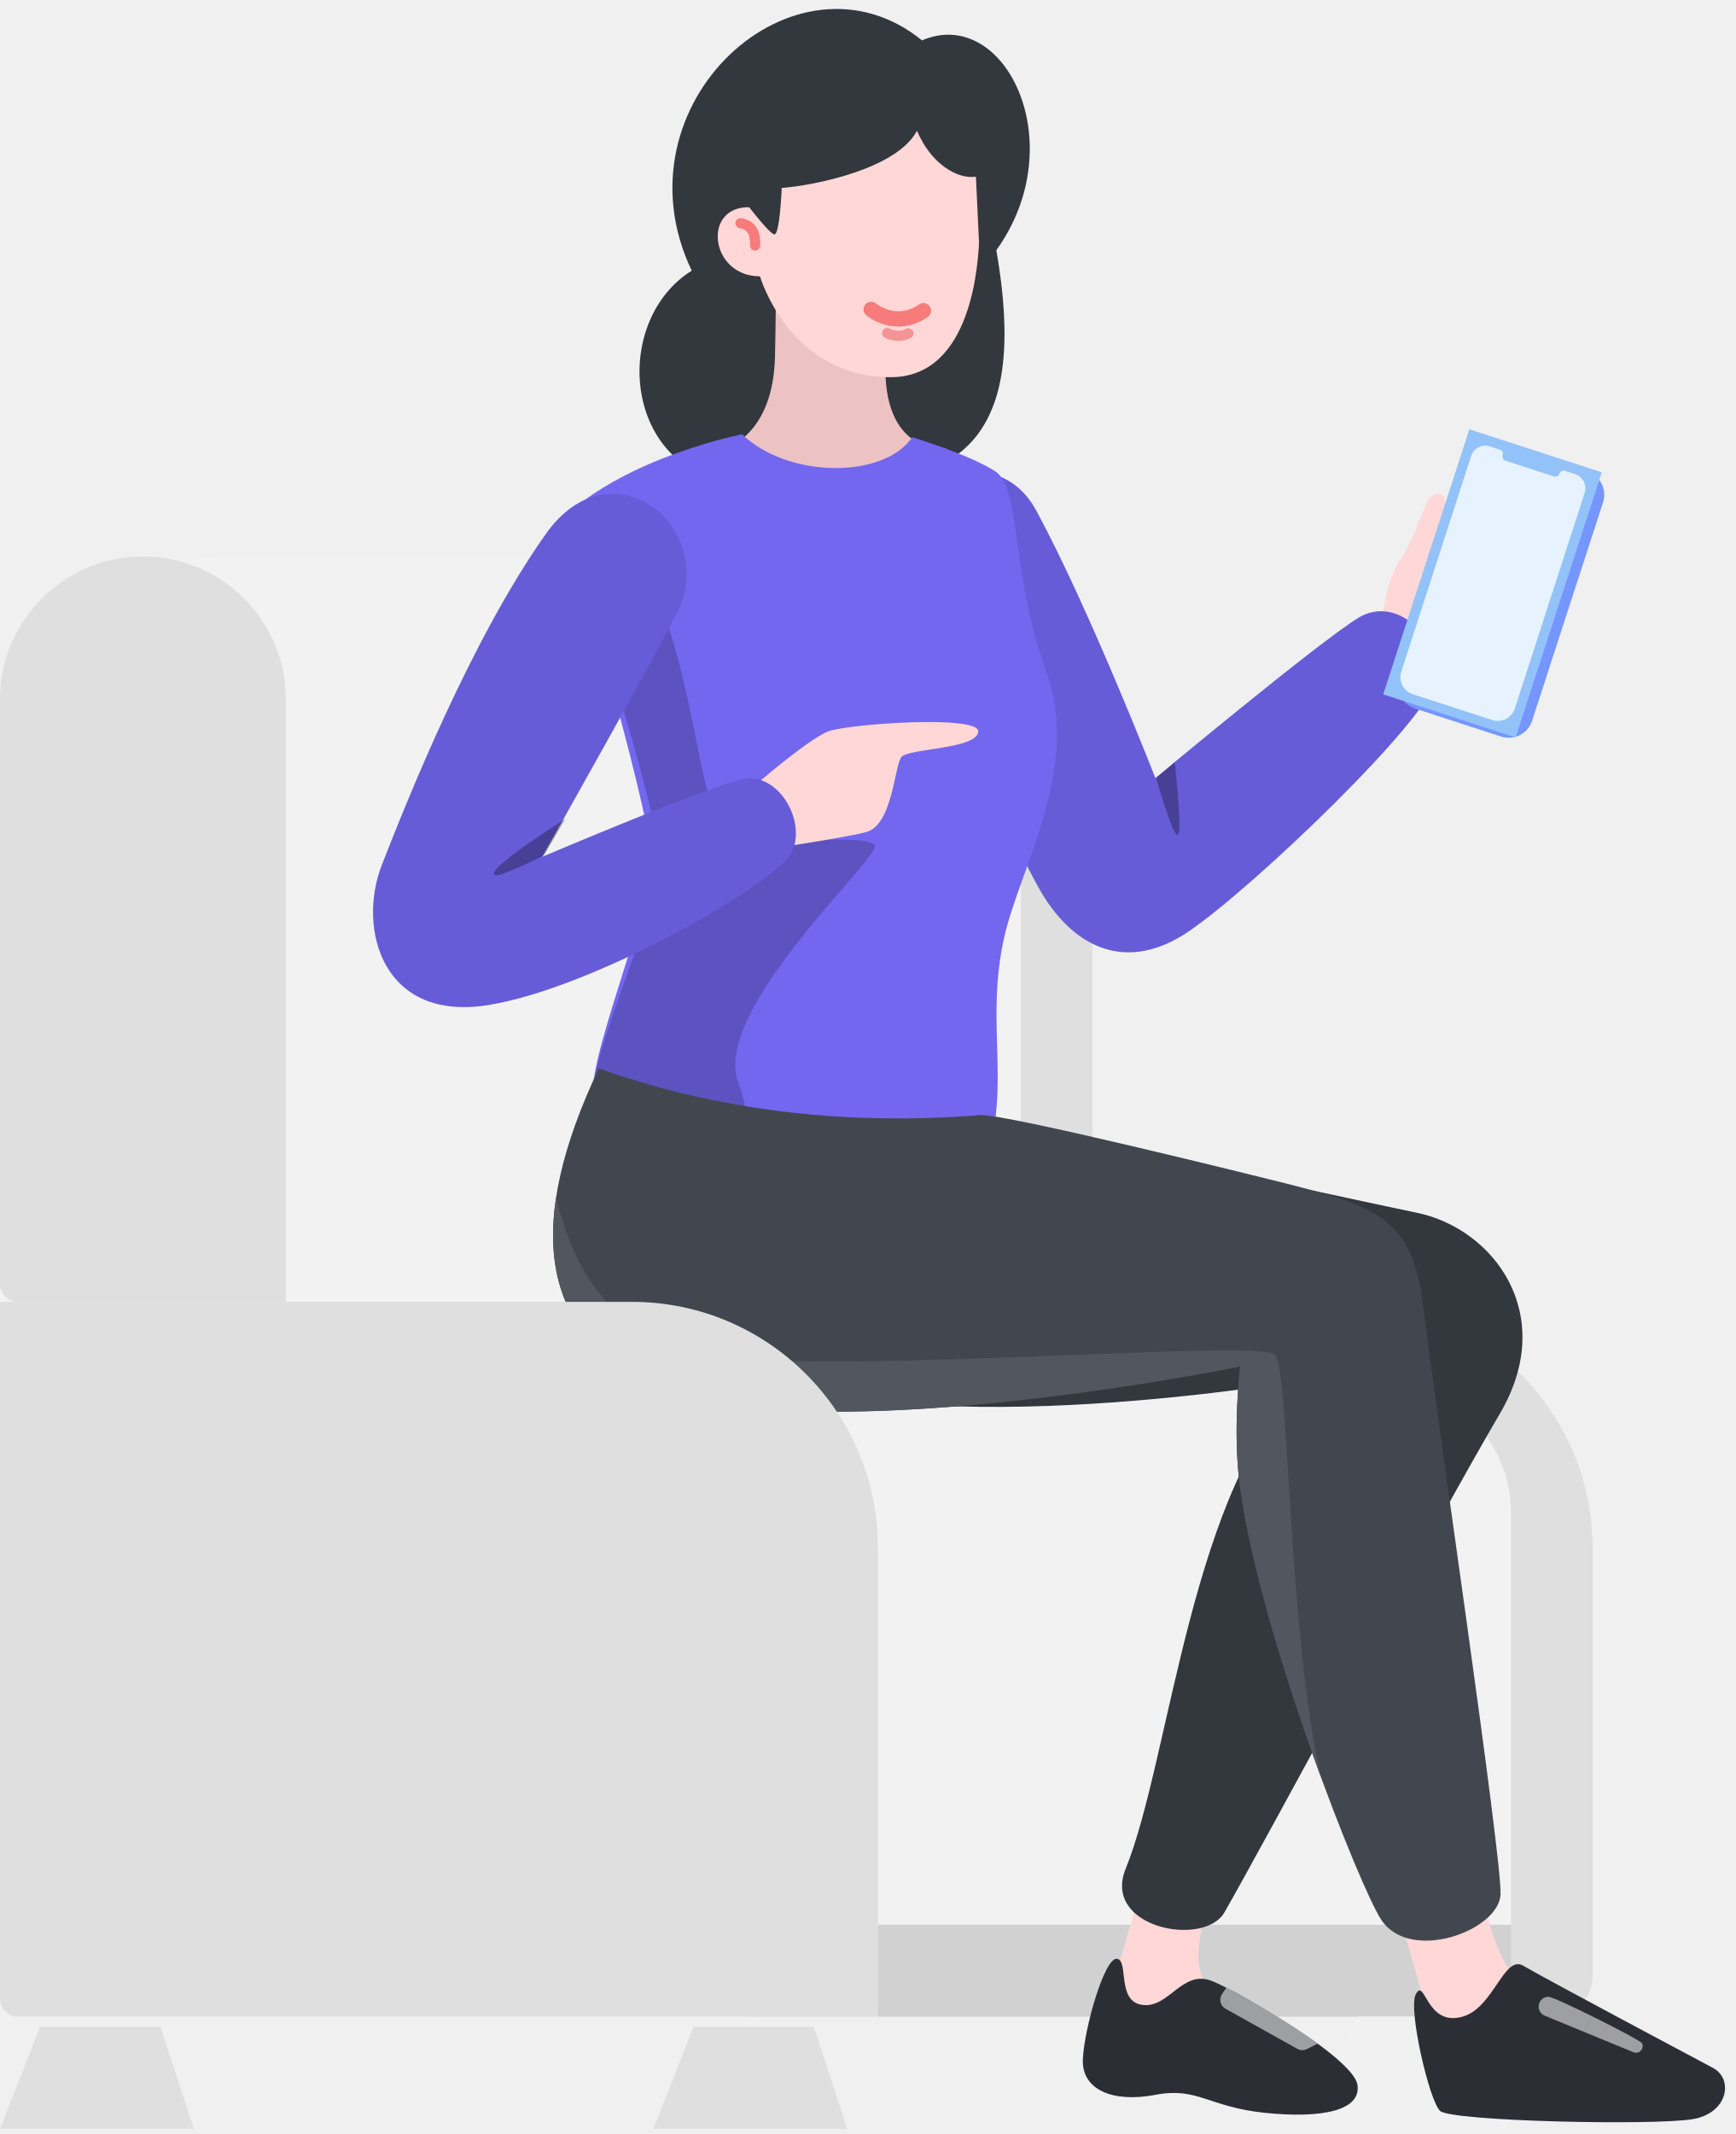
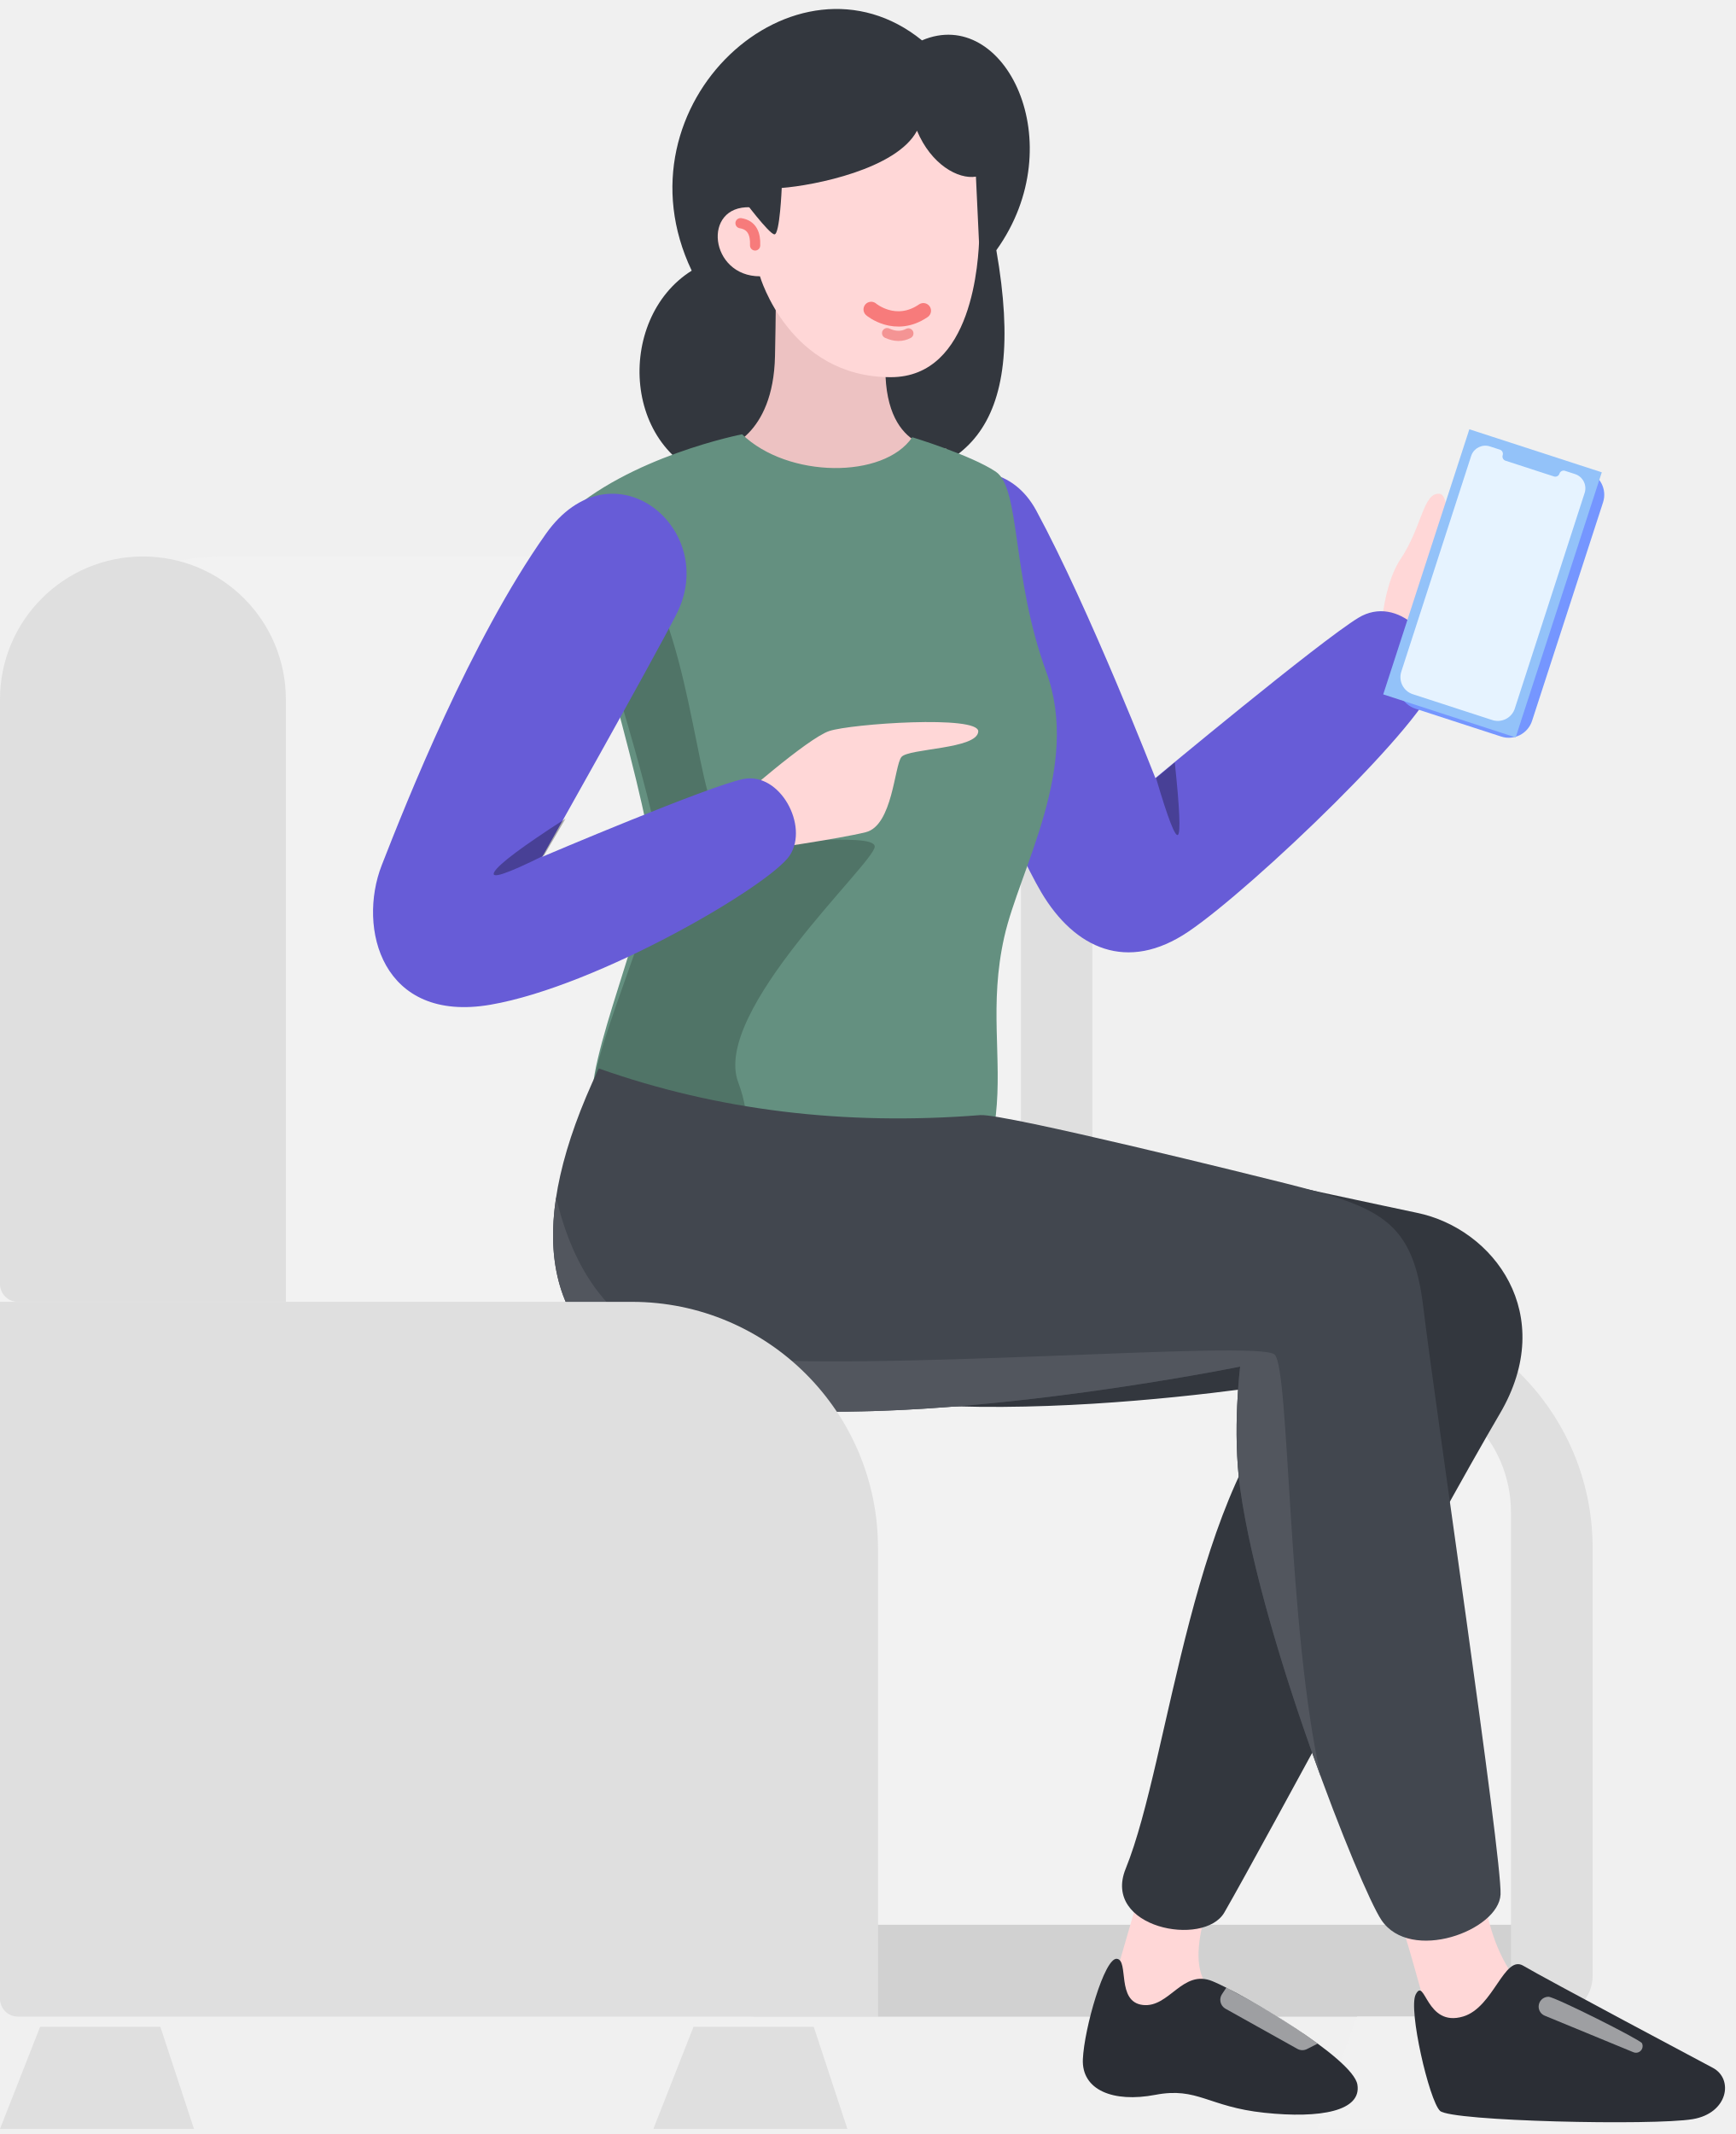
<svg xmlns="http://www.w3.org/2000/svg" width="170px" height="209px" viewBox="0 0 170 209" version="1.1">
  <g id="📝-Pages-New" stroke="none" stroke-width="1" fill="none" fill-rule="evenodd">
    <g id="FAQ" transform="translate(-336, -817)">
      <g id="Illustration" transform="translate(421, 921.5) scale(-1, 1) translate(-421, -921.5) translate(336, 817)">
        <path d="M38.111,127.5 L100,127.5 L100,127.5 L100,193.5 C100,195.709 98.209,197.5 96,197.5 L18,197.5 C15.791,197.5 14,195.709 14,193.5 L14,151.611 C14,138.295 24.795,127.5 38.111,127.5 Z" id="Rectangle" fill="#DFDFDF" />
        <polygon id="Rectangle" fill="#D1D1D1" points="22 188.5 84 188.5 84 197.5 22 197.5" />
        <polygon id="Path" fill="#DFDFDF" points="102.07 198.5 106 208.5 87 208.5 90.293 198.5" />
        <polygon id="Path" fill="#F1F1F1" points="37.07 197.5 41 208.5 22 208.5 25.293 197.5" />
        <polygon id="Path" fill="#DFDFDF" points="166.07 198.5 170 208.5 151 208.5 154.293 198.5" />
        <path d="M86.58,54.796 L100,54.5 L100,54.5 L100,134.5 L63,134.5 L63,78.901 C63,65.792 73.474,55.084 86.58,54.796 Z" id="Rectangle" fill="#DFDFDF" />
        <path d="M94.111,54.5 L148.16,54.5 C160.222,54.5 170,64.278 170,76.34 L170,133.753 C170,134.718 169.218,135.5 168.253,135.5 L70,135.5 L70,135.5 L70,78.611 C70,65.295 80.795,54.5 94.111,54.5 Z" id="Rectangle" fill="#F2F2F2" />
        <path d="M156,54.5 C163.732,54.5 170,60.768 170,68.5 L170,125.753 C170,126.718 169.218,127.5 168.253,127.5 L142,127.5 L142,127.5 L142,68.5 C142,60.768 148.268,54.5 156,54.5 Z" id="Rectangle" fill="#DFDFDF" />
        <path d="M34.6,135.5 L96,135.5 L96,135.5 L96,188.5 L22,188.5 L22,148.1 C22,141.141 27.641,135.5 34.6,135.5 Z" id="Rectangle" fill="#F2F2F2" />
        <g id="Wom1.4" transform="translate(67, 104.5) scale(-1, 1) translate(-67, -104.5) translate(0, 0.5)">
          <g id="Head" transform="translate(26.64127, 0.378756)">
            <path d="M8.147,46.319 C-1.785,44.004 -2.439,30.361 5.112,25.629 C-2.676,9.292 15.333,-6.928 27.669,3.075 C35.756,-0.389 42.476,13.129 34.951,23.628 C38.106,41.654 31.685,46.314 20.109,46.512 L8.147,46.319 Z" id="Path" fill="#33373E" />
            <path d="M8.271,43.06 C8.271,43.06 13.102,41.925 13.27,34.003 C13.437,26.08 13.32,23.376 13.32,23.376 L23.962,23.184 C23.962,23.184 24.078,32.013 24.08,35.207 C24.084,43.785 30.057,43.06 30.057,43.06 C30.057,43.06 28.815,50.016 19.172,50.558 C11.642,50.983 8.271,43.06 8.271,43.06 Z" id="Path" fill="#EDC2C2" />
            <path d="M10.839,19.42 C6.091,19.236 6.866,26.191 11.797,26.182 C11.797,26.182 14.662,36.062 24.607,36.062 C32.684,36.062 33.209,24.546 33.282,22.249 C33.361,19.8 33.371,11.753 33.371,11.753 L10.654,11.742 L10.839,19.42 Z" id="Path" fill="#FFD7D7" />
            <path d="M22.866,28.633 C22.866,28.633 24.498,31.274 27.688,30.334" id="Path" stroke="#F77B7B" stroke-width="1.5" stroke-linecap="round" transform="translate(25.27694, 29.58442) rotate(-18) translate(-25.27694, -29.58442) " />
            <path d="M24.249,31.785 C24.998,32.099 25.708,32.099 26.329,31.738" id="Path" stroke="#F49494" stroke-linecap="round" transform="translate(25.28918, 31.87678) rotate(2) translate(-25.28918, -31.87678) " />
            <path d="M11.057,23.277 C11.356,22.201 11.224,21.261 10.156,20.832" id="Path-8" stroke="#F77B7B" stroke-linecap="round" transform="translate(10.6761, 22.05471) rotate(-13) translate(-10.6761, -22.05471) " />
            <path d="M10.088,18.56 C10.088,18.56 12.69,22.055 13.217,22.073 C13.744,22.092 13.929,17.529 13.929,17.529 C17.121,17.285 25.199,15.675 27.18,11.924 C28.564,15.234 31.212,16.703 32.951,16.421 L33.281,23.452 L34.093,9.317 L9.451,9.317 L10.088,18.56 Z" id="Path" fill="#33373E" />
          </g>
          <g id="LLeg" transform="translate(30.04037, 107.25)">
            <path d="M53.497,75.9 C53.497,75.9 49.238,84.508 52.729,87.221 C56.226,89.934 65.463,95.019 65.463,95.019 L40.992,93.48 L46.431,74.705 L53.497,75.9 Z" id="Path" fill="#FFD7D7" />
            <path d="M43.359,84.092 C44.567,84.233 43.277,88.302 45.892,88.612 C48.501,88.921 49.769,85.066 52.731,86.288 C55.692,87.51 66.492,93.828 66.917,96.411 C67.347,98.994 63.324,99.754 57.805,99.17 C52.287,98.587 51.27,96.623 47.128,97.414 C42.99,98.205 39.891,96.944 40.027,93.919 C40.164,90.894 42.151,83.951 43.359,84.092 Z" id="Path" fill="#2B2E35" />
            <path d="M54.081,86.915 L53.655,87.554 C53.349,88.014 53.473,88.635 53.933,88.941 C53.954,88.956 53.977,88.969 54,88.982 L61.038,92.913 C61.329,93.075 61.681,93.082 61.978,92.931 L63.023,92.401 L63.023,92.401 C61.243,91.111 59.788,90.141 58.18,89.189 C56.945,88.459 55.578,87.706 54.081,86.915 Z" id="Path-14" fill-opacity="0.541" fill="#FFFFFF" />
            <path d="M16.635,0.026 C24.043,0.357 65.276,9.483 72.767,11.034 C80.258,12.584 86.591,20.974 80.879,30.689 C74.463,41.595 57.909,72.567 53.889,79.549 C51.9,83.005 41.864,81.067 44.221,75.267 C48.616,64.455 50.657,37.292 61.861,27.388 C61.861,27.388 24.181,33.951 7.905,26.434 C-3.924,20.969 -1.248,-0.775 16.635,0.026 Z" id="Path" fill="#33373E" />
          </g>
          <g id="LArm" transform="translate(52.38391, 45.76)">
            <path d="M46.782,17.675 C46.782,17.675 46.699,11.643 48.807,8.49 C50.916,5.338 50.999,1.989 52.595,2.099 C54.191,2.208 52.611,9.992 52.611,9.992 C52.611,9.992 54.636,9.218 56.09,8.239 C57.545,7.26 61.955,2.432 62.986,3.288 C64.734,4.745 61.919,12.967 60.386,14.61 C58.848,16.255 50.445,21.661 50.445,21.661 L46.782,17.675 Z" id="Path" fill="#FFD7D7" />
            <path d="M1.256,14.061 C4.702,22.06 11.012,36.754 13.613,41.138 C16.873,46.628 22.014,49.047 28.033,44.973 C34.357,40.693 51.771,23.999 52.282,20.217 C52.788,16.435 48.526,11.898 44.669,14.247 C40.812,16.596 24.787,29.942 24.787,29.942 C24.787,29.942 18.32,13.351 13.117,3.74 C8.611,-4.575 -3.99,1.9 1.256,14.061 Z" id="Path" fill="#675CD7" />
            <path d="M24.854,29.951 C26.012,33.882 26.726,35.733 26.997,35.506 C27.268,35.278 27.164,32.913 26.687,28.41 L24.854,29.951 Z" id="Path" fill-opacity="0.303" fill="#000000" />
          </g>
          <g id="PhoneMini4" transform="translate(110.3976, 56.90821) scale(-1, 1) rotate(-18) translate(-110.3976, -56.90821) translate(102.3976, 42.40821)">
            <g id="Group-3" transform="translate(0, 0)">
              <path d="M2.834,1.009 L11.674,1.009 C12.999,1.009 14.074,2.083 14.074,3.409 L14.074,25.909 C14.074,27.234 12.999,28.309 11.674,28.309 L2.834,28.309 C1.509,28.309 0.434,27.234 0.434,25.909 L0.434,3.409 C0.434,2.083 1.509,1.009 2.834,1.009 Z" id="Rectangle" fill="#7596FF" fill-rule="nonzero" />
              <rect id="Rectangle" fill="#93C2F9" x="1.461" y="0.65" width="13.64" height="27.3" />
              <path d="M3.899,1.625 L4.934,1.625 C5.145,1.625 5.32,1.777 5.356,1.977 L5.363,2.055 C5.363,2.292 5.555,2.484 5.793,2.484 L10.781,2.484 C10.991,2.484 11.167,2.332 11.203,2.132 L11.21,2.055 C11.21,1.817 11.402,1.625 11.639,1.625 L12.669,1.625 C13.433,1.625 14.06,2.214 14.121,2.964 L14.126,3.085 L14.126,3.085 L14.106,25.285 C14.104,26.254 13.319,27.038 12.351,27.04 L4.167,27.04 C3.241,27.041 2.482,26.323 2.418,25.412 L2.413,25.287 C2.413,25.286 2.413,25.285 2.415,25.285 L2.434,3.09 C2.435,2.281 3.091,1.625 3.899,1.625 Z" id="Rectangle" fill="#E6F3FF" fill-rule="nonzero" />
            </g>
          </g>
          <g id="Body" transform="translate(19.19922, 42.03301)">
-             <path d="M0,8.15 C0,8.15 8.305,35.978 8.551,41.246 C8.797,46.514 1.758,61.997 2.957,65.911 C5.72,74.954 40.995,78.848 42.343,66.682 C42.971,61.009 41.663,55.917 43.17,49.231 C44.672,42.546 50.709,32.612 47.285,23.271 C43.861,13.931 44.778,5.29 42.329,3.657 C39.88,2.024 34.156,0.289 34.156,0.289 C31.372,4.389 21.973,4.329 17.489,-4.61852778e-14 C17.489,-4.61852778e-14 6.348,2.163 0,8.15 Z" id="Path" fill="#7367F0" />
+             <path d="M0,8.15 C0,8.15 8.305,35.978 8.551,41.246 C8.797,46.514 1.758,61.997 2.957,65.911 C5.72,74.954 40.995,78.848 42.343,66.682 C42.971,61.009 41.663,55.917 43.17,49.231 C44.672,42.546 50.709,32.612 47.285,23.271 C43.861,13.931 44.778,5.29 42.329,3.657 C39.88,2.024 34.156,0.289 34.156,0.289 C31.372,4.389 21.973,4.329 17.489,-4.61852778e-14 C17.489,-4.61852778e-14 6.348,2.163 0,8.15 Z" id="Path" fill="#649080" />
            <path d="M7.442,12.657 C12.978,21.448 12.961,36.755 15.934,38.76 C18.907,40.764 30.479,38.797 30.479,40.385 C30.479,41.972 14.488,56.522 17.113,63.477 C18.487,67.119 18.115,70.377 15.994,73.251 L15.302,73.1 C9.002,71.675 3.936,69.117 2.957,65.911 C1.758,61.997 9.609,46.514 9.363,41.246 C9.154,36.774 2.553,16.046 0.563,9.882 C2.183,7.021 4.476,7.946 7.442,12.657 Z" id="Path" fill-opacity="0.199" fill="#000000" />
          </g>
          <g id="RArm" transform="translate(0, 47.85625)">
            <path d="M36.081,30.158 C36.081,30.158 43.076,23.962 45.217,23.243 C47.359,22.524 59.9,21.661 59.821,23.285 C59.731,25.026 52.995,24.926 52.297,25.782 C51.599,26.638 51.44,32.491 48.802,33.148 C46.169,33.805 38.275,34.938 38.275,34.938 L36.081,30.158 Z" id="Path" fill="#FFD7D7" />
            <path d="M17.471,3.926 C10.102,14.334 3.81,30.189 1.395,36.371 C-1.021,42.552 1.416,51.876 12.036,50.045 C22.637,48.22 39.504,38.3 41.37,35.406 C43.237,32.513 40.401,27.247 36.831,27.937 C33.523,28.574 17.116,35.556 17.116,35.556 C17.116,35.556 27.672,16.832 30.249,11.813 C34.554,3.431 23.963,-5.246 17.471,3.926 Z" id="Path" fill="#675CD7" />
            <path d="M17.283,35.428 C13.598,37.26 11.98,37.792 12.429,37.024 C12.879,36.255 15.2,34.521 19.393,31.821 L17.283,35.428 Z" id="Path" fill-opacity="0.303" fill="#000000" />
          </g>
          <g id="RLeg" transform="translate(17.86184, 104)">
            <path d="M91.408,79.495 C91.408,79.495 91.279,89.628 99.622,93.416 C107.96,97.204 113.9,96.976 113.144,99.904 C112.388,102.833 90.686,102.714 88.659,100.424 C86.932,98.476 83.176,80.333 82.141,81.72 L91.408,79.495 Z" id="Path" fill="#FFD7D7" />
            <path d="M84.807,90.837 C85.739,89.036 85.797,94.103 89.472,92.987 C92.454,92.08 93.474,86.893 95.358,88.029 C97.243,89.165 113.83,97.974 113.925,98.027 C115.967,99.128 115.397,102.463 111.947,103.045 C108.114,103.692 88.254,103.257 87.189,102.234 C86.123,101.212 84.06,92.282 84.807,90.837 Z" id="Path" fill="#2B2E35" />
            <path d="M97.812,91.059 C97.812,91.059 97.812,91.059 97.812,91.059 C97.28,91.059 96.849,91.49 96.849,92.022 C96.849,92.412 97.084,92.764 97.445,92.912 L106.135,96.493 C106.468,96.63 106.849,96.471 106.986,96.139 C107.056,95.968 107.051,95.775 106.971,95.609 C106.971,95.609 106.971,95.609 106.971,95.609 C106.809,95.271 98.437,91.059 97.812,91.059 Z" id="Path-14" fill-opacity="0.541" fill="#FFFFFF" />
            <path d="M4.789,0.143 C-2.392,15.318 -0.936,25.511 9.154,30.722 C23.792,38.281 67.612,29.341 67.612,29.341 C67.612,29.341 66.829,35.65 67.612,41.277 C69.657,55.972 79.383,80.456 81.441,83.533 C84.286,87.787 92.955,84.579 93.118,81.036 C93.282,77.494 86.583,32.251 85.565,23.623 C84.552,14.995 81.352,13.742 72.008,11.383 C69.862,10.842 44.476,4.528 42.151,4.712 C28.829,5.766 16.375,4.243 4.789,0.143 Z" id="Path" fill="#42474F" />
            <path d="M16.595,28.373 C31.087,29.998 69.453,26.648 70.994,28.17 C72.465,29.624 72.22,54.905 75.52,69.538 L75.018,68.156 C71.914,59.53 68.692,49.038 67.612,41.277 C66.829,35.65 67.612,29.341 67.612,29.341 L65.845,29.683 C57.515,31.249 22.035,37.374 9.154,30.722 C2.175,27.118 -0.673,21.13 0.61,12.759 C2.819,22.221 8.148,27.426 16.595,28.373 Z" id="Path" fill="#52565E" />
          </g>
        </g>
        <path d="M108.111,127.5 L170,127.5 L170,127.5 L170,195.753 C170,196.718 169.218,197.5 168.253,197.5 L84,197.5 L84,197.5 L84,151.611 C84,138.295 94.795,127.5 108.111,127.5 Z" id="Rectangle" fill="#DFDFDF" />
      </g>
    </g>
  </g>
</svg>
